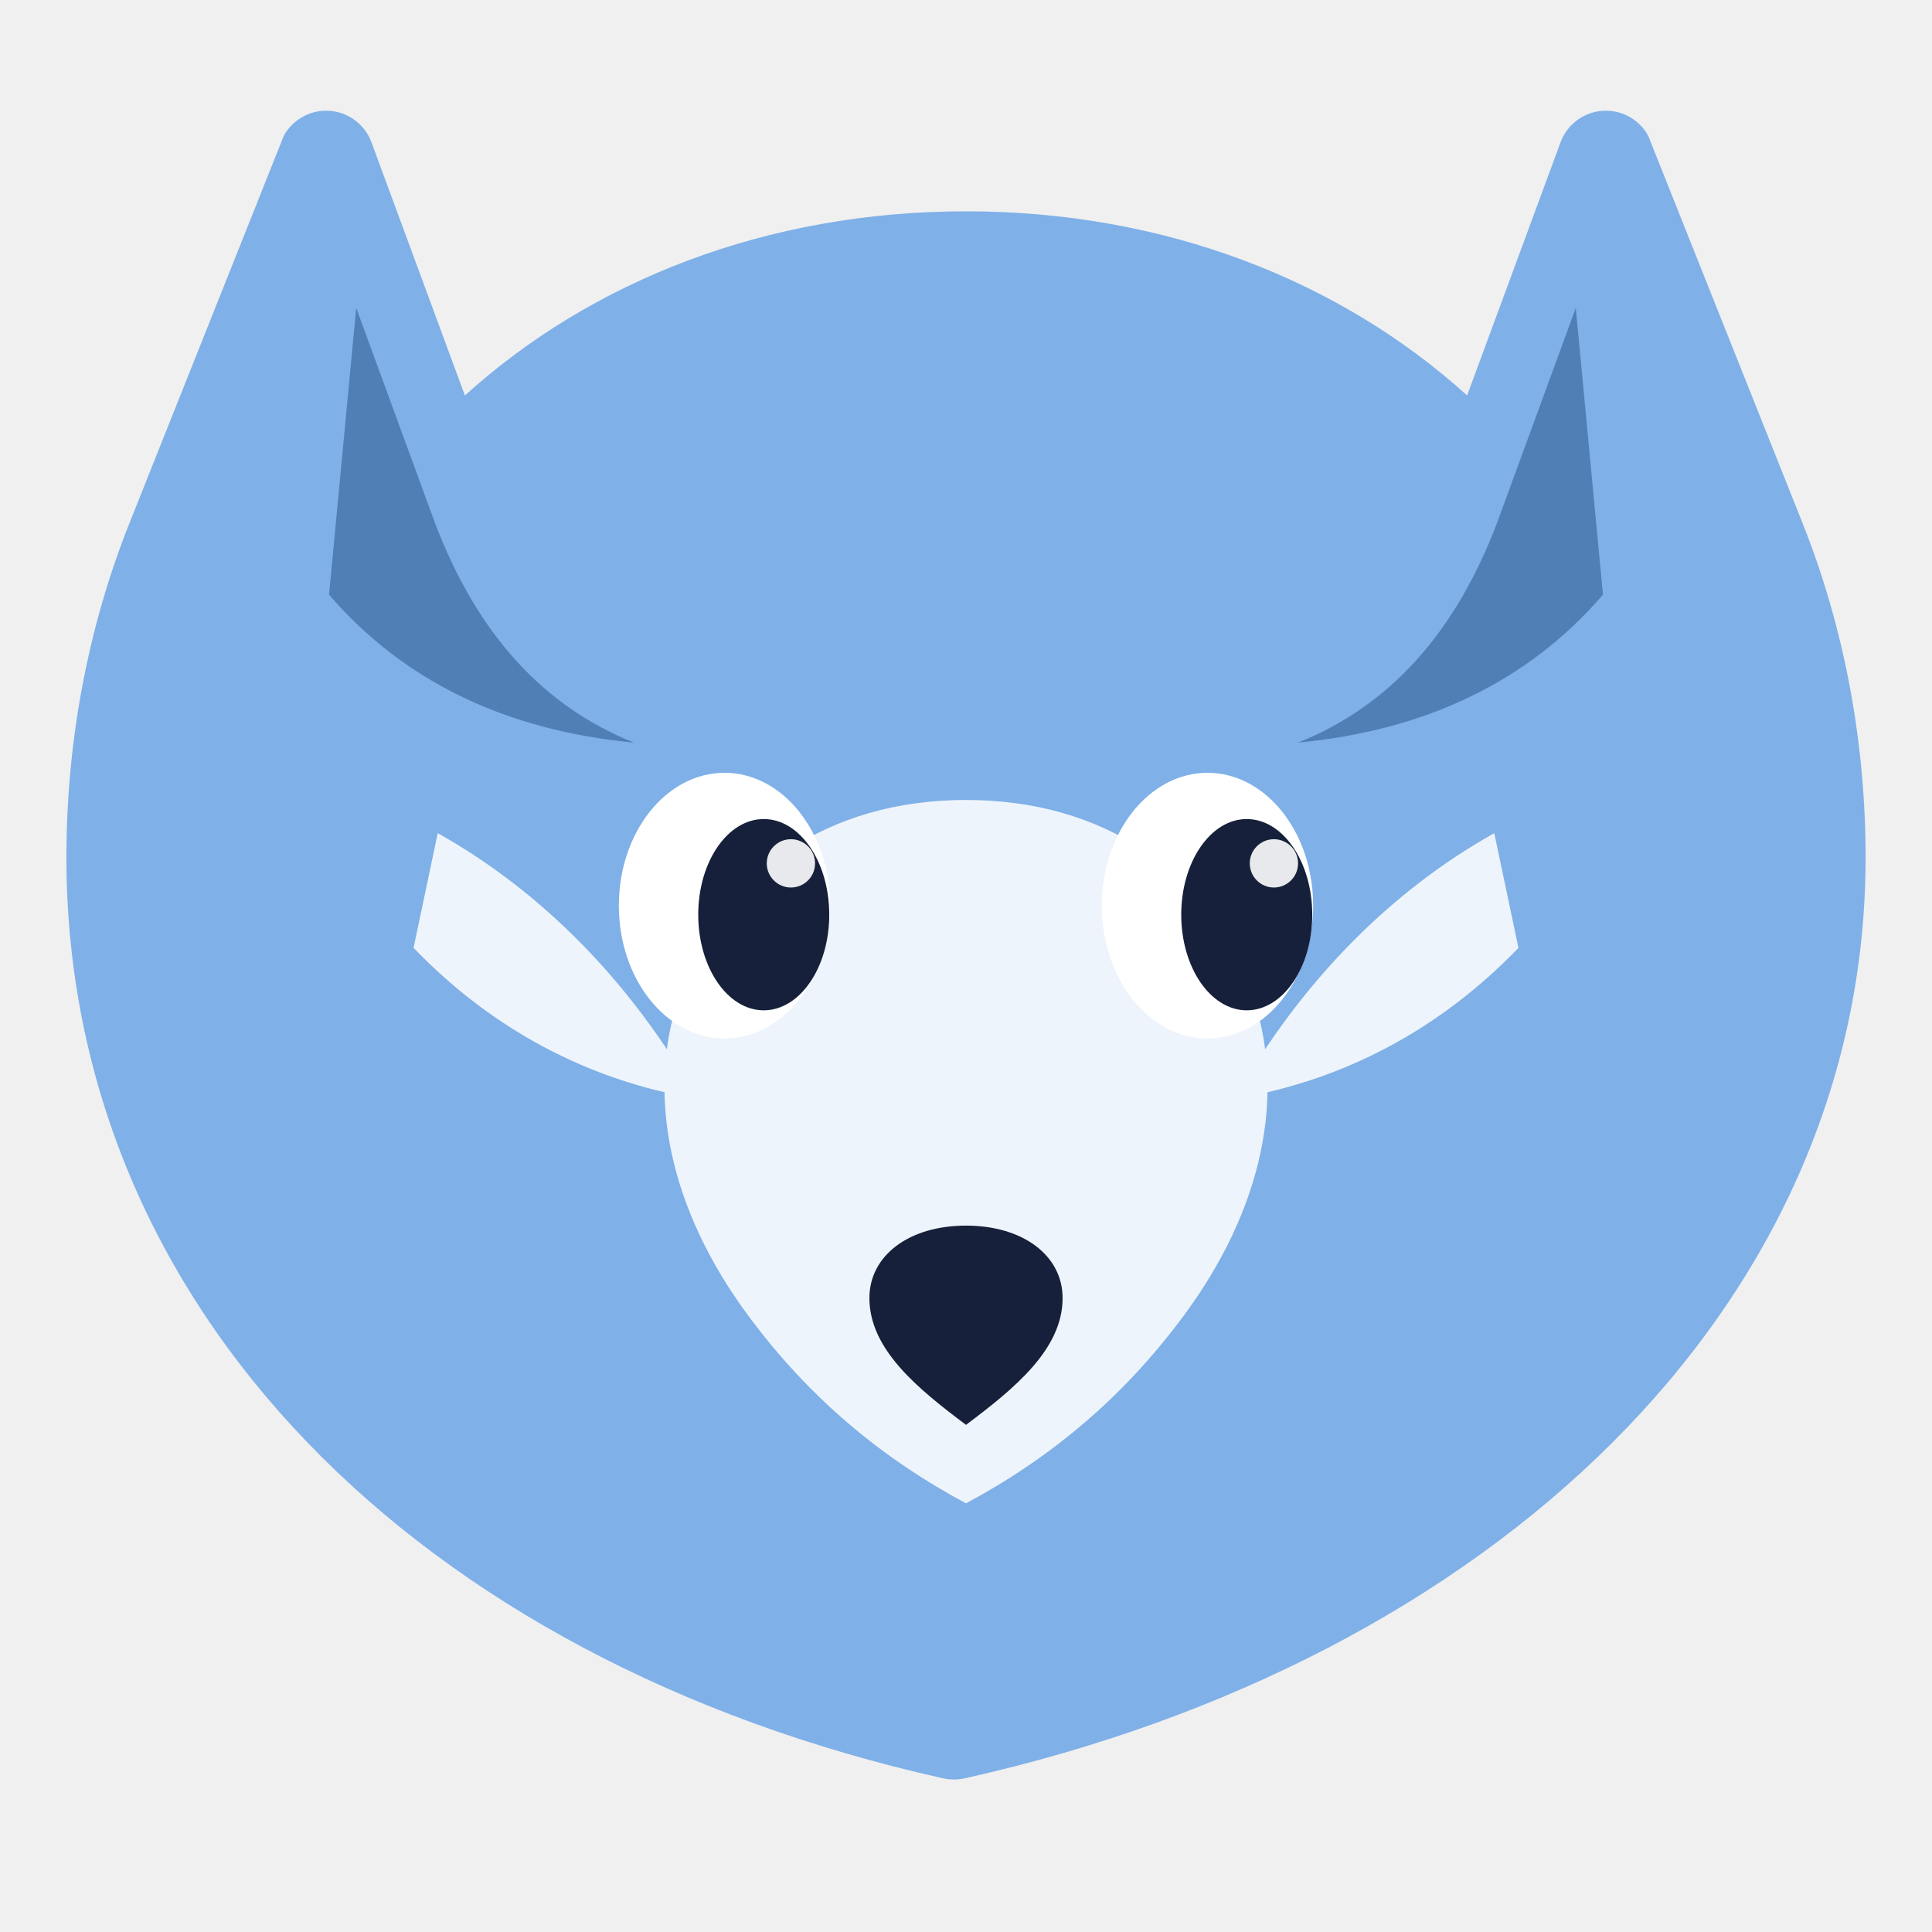
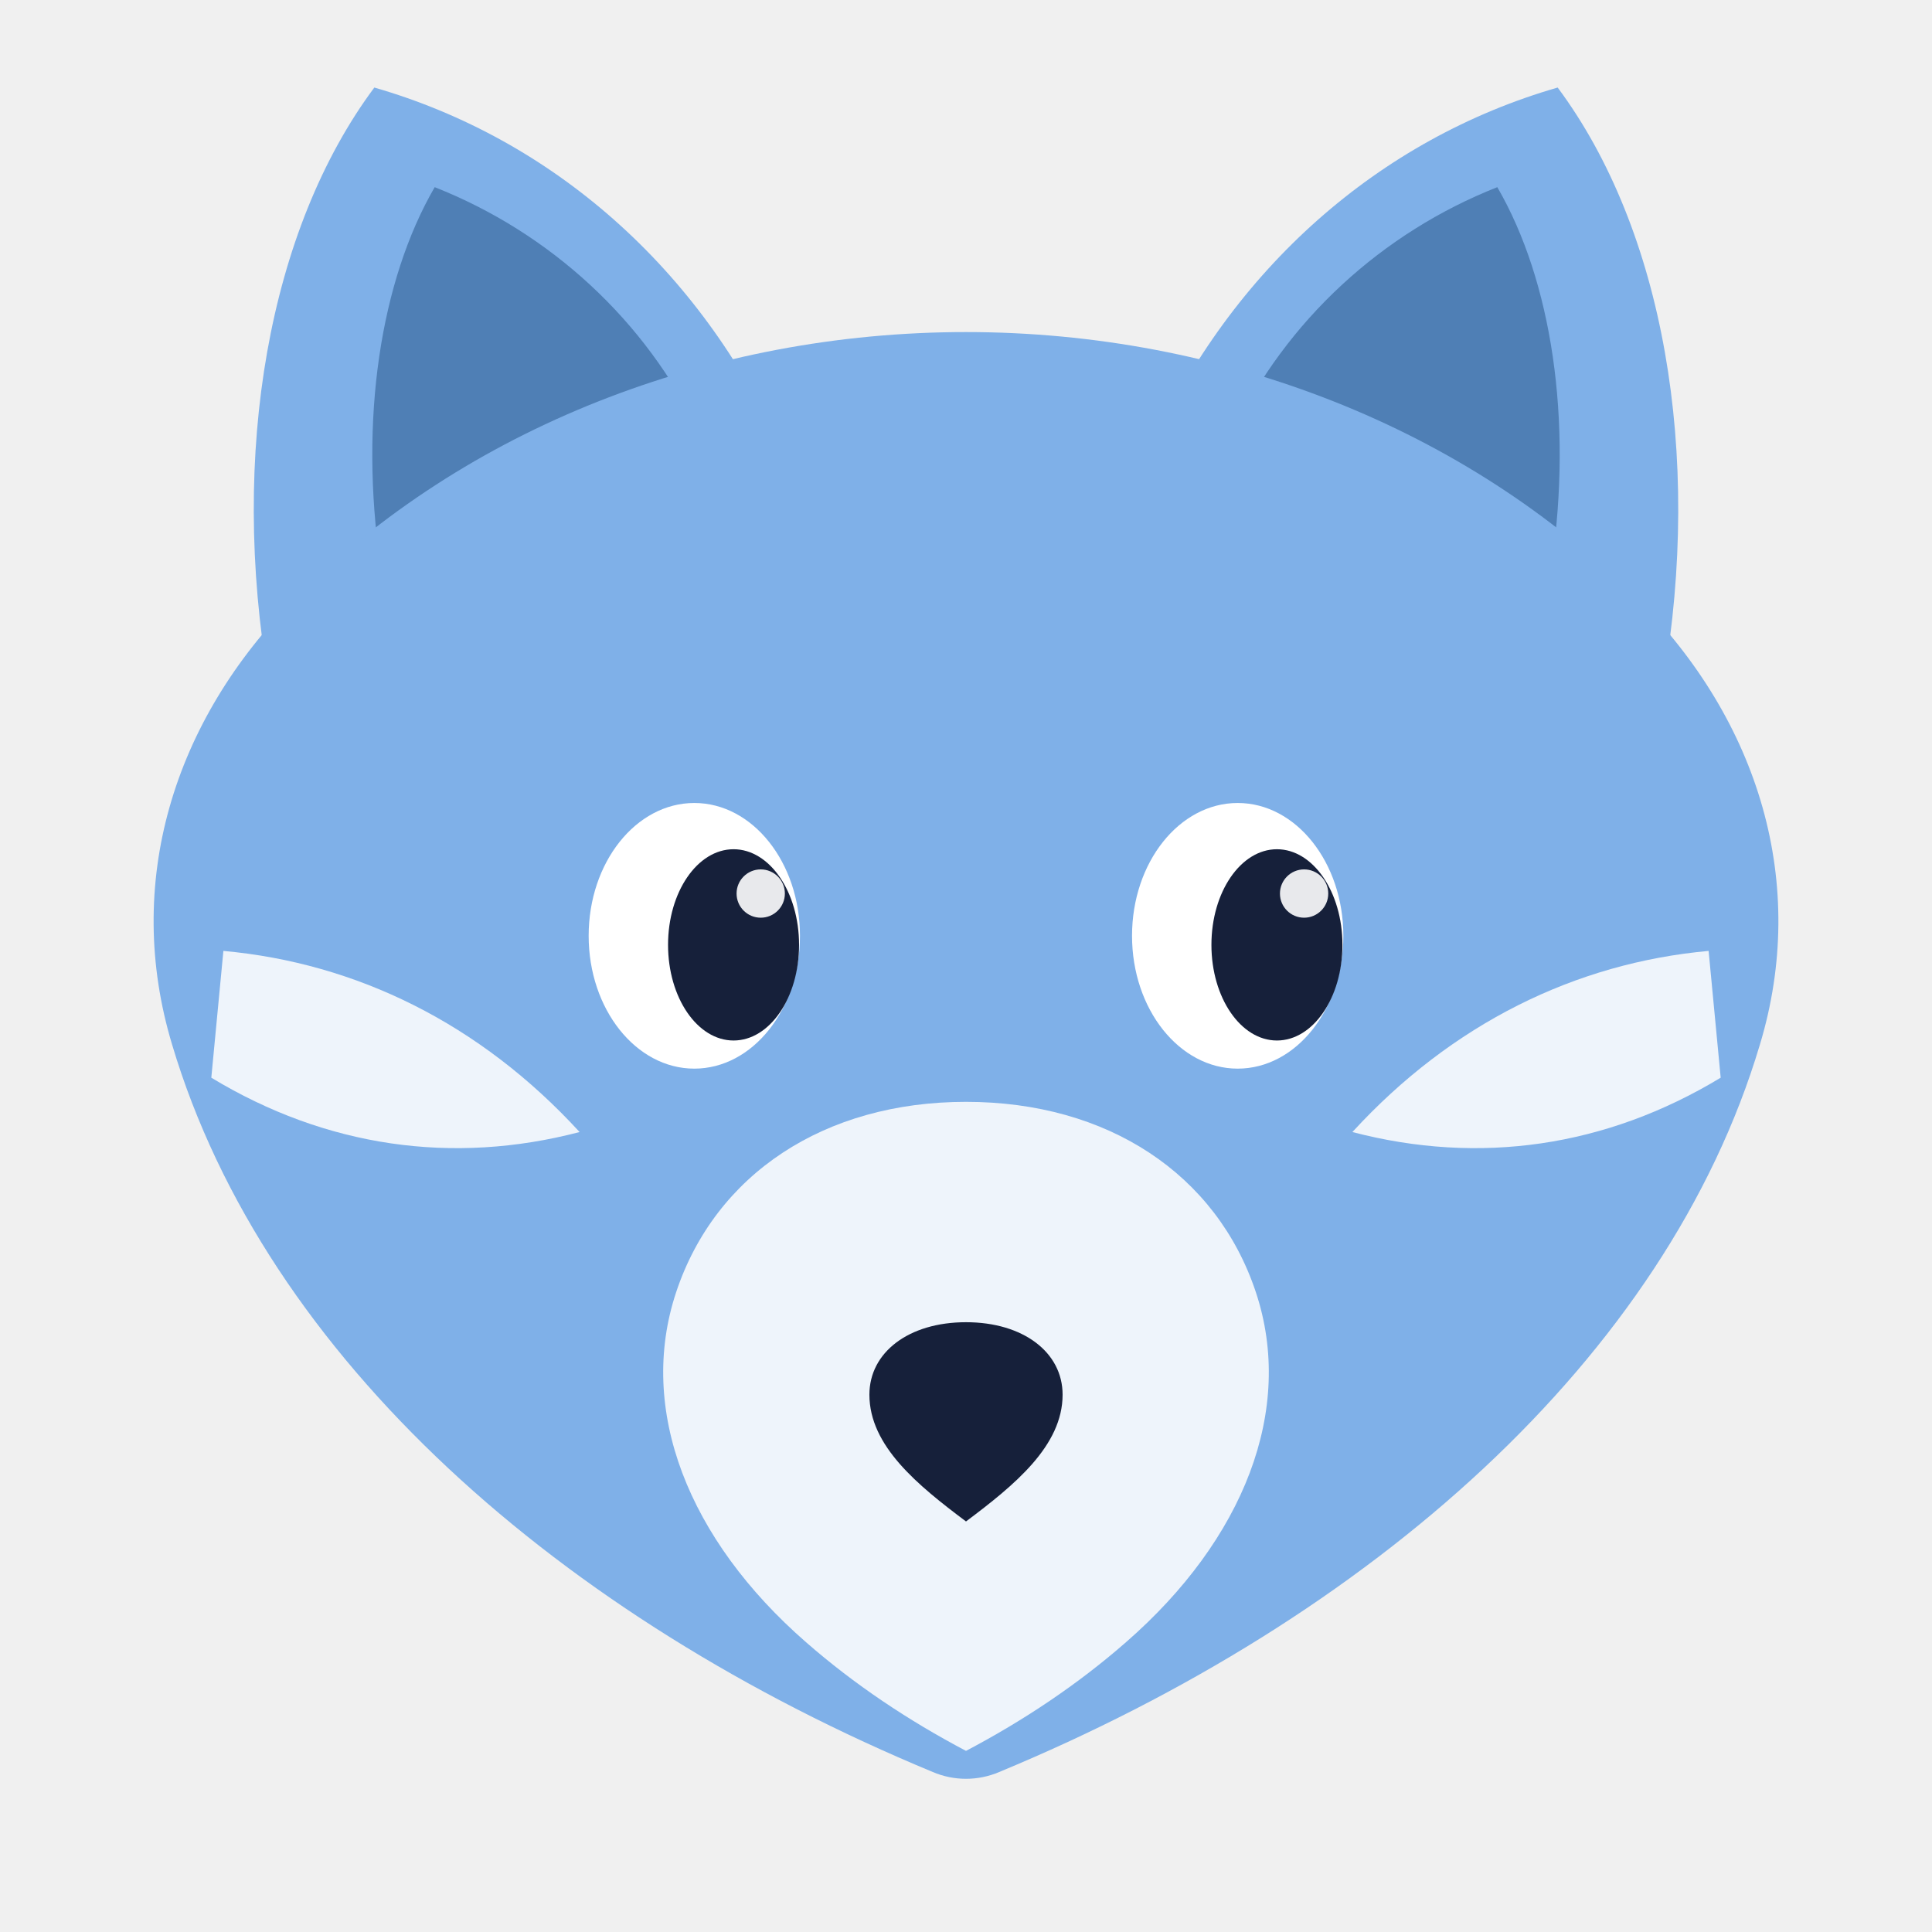
<svg xmlns="http://www.w3.org/2000/svg" viewBox="0 0 64 64" role="img" aria-label="Renard Foox">
-   <path d="M32 7c6.6 0 12.4 2.3 16.6 6.1l3.1-8.4a1.6 1.6 0 0 1 2.9-.2l5.1 12.8c1.4 3.5 2.1 7.3 2.1 11.1 0 14.9-12.4 26.6-29.8 30.5a1.7 1.7 0 0 1-.8 0C13.8 55 2.2 43.3 2.2 28.4c0-3.8.7-7.6 2.1-11.1L9.4 4.5a1.6 1.6 0 0 1 2.9.2l3.1 8.4C19.6 9.3 25.4 7 32 7z" fill="#7fb0e8" />
-   <path d="M11.8 10.2l2.6 7.1c1.4 3.7 3.6 6.1 6.6 7.3-4.2-.4-7.6-2-10.1-4.9z" fill="#4f7fb5" />
-   <path d="M52.2 10.2l-2.6 7.1c-1.4 3.7-3.6 6.1-6.6 7.3 4.2-.4 7.6-2 10.1-4.9z" fill="#4f7fb5" />
-   <path d="M14.5 27.6c3.4 1.9 6.4 4.9 8.6 8.8-3.6-.6-6.8-2.3-9.4-5z" fill="#eef4fb" />
-   <path d="M49.5 27.6c-3.4 1.9-6.4 4.9-8.6 8.8 3.6-.6 6.8-2.3 9.4-5z" fill="#eef4fb" />
-   <path d="M32 26.5c4.6 0 8 2.4 9.4 6.2 1.3 3.5.4 7.4-2.2 10.9-2 2.7-4.4 4.7-7.2 6.2-2.8-1.5-5.2-3.5-7.2-6.2-2.6-3.5-3.5-7.4-2.2-10.9 1.4-3.8 4.8-6.2 9.4-6.2z" fill="#eef4fb" />
-   <ellipse cx="24.0" cy="30.0" rx="3.5" ry="4.4" fill="#ffffff" />
-   <ellipse cx="25.3" cy="30.3" rx="2.17" ry="3.168" fill="#16203a" />
-   <circle cx="26.2" cy="28.6" r="0.8" fill="#ffffff" opacity=".9" />
-   <ellipse cx="40.0" cy="30.0" rx="3.5" ry="4.4" fill="#ffffff" />
-   <ellipse cx="41.3" cy="30.3" rx="2.17" ry="3.168" fill="#16203a" />
-   <circle cx="42.2" cy="28.6" r="0.8" fill="#ffffff" opacity=".9" />
-   <path d="M32 40.6c1.9 0 3.2 1 3.2 2.4 0 1.7-1.6 3-3.2 4.2-1.6-1.2-3.2-2.5-3.2-4.2 0-1.4 1.3-2.4 3.2-2.4z" fill="#16203a" />
+   <path d="M8.9 22.6C7.6 15 8.9 7.6 12.4 2.9C18.3 4.6 23.2 8.9 25.9 14.9C22.4 19.3 17.2 22.2 8.9 22.6Z" fill="#7fb0e8" />
+   <path d="M55.1 22.6C56.4 15 55.1 7.6 51.6 2.9C45.7 4.6 40.8 8.9 38.1 14.9C41.6 19.3 46.8 22.2 55.1 22.6Z" fill="#7fb0e8" />
+   <path d="M12.6 18.7C11.9 13.9 12.6 9.3 14.4 6.2C18.2 7.7 21.4 10.6 23.2 14.4C20.6 17 17.1 18.5 12.6 18.7Z" fill="#4f7fb5" />
+   <path d="M51.4 18.7C52.1 13.9 51.4 9.3 49.6 6.2C45.8 7.7 42.6 10.6 40.8 14.4C43.4 17 46.9 18.5 51.4 18.7Z" fill="#4f7fb5" />
+   <path d="M32 11C40.5 11 48.6 14.2 54.2 19.8C58.3 23.9 59.9 29.3 58.3 34.6C55.2 45 45.4 53.6 33.1 58.7a2.8 2.8 0 0 1-2.2 0C18.6 53.6 8.8 45 5.7 34.6C4.1 29.3 5.7 23.9 9.8 19.8C15.4 14.2 23.5 11 32 11Z" fill="#7fb0e8" />
+   <path d="M7.4 31.5C11.8 31.9 15.9 33.9 19.2 37.5C15 38.6 10.8 38 7 35.7Z" fill="#eef4fb" />
+   <path d="M56.6 31.5C52.2 31.9 48.1 33.9 44.8 37.5C49 38.6 53.2 38 57 35.7Z" fill="#eef4fb" />
+   <path d="M32 36.5C36.7 36.5 40.3 38.9 41.6 42.8C42.9 46.7 41.2 51 37.3 54.4C35.7 55.8 33.9 57 32 58C30.1 57 28.3 55.8 26.7 54.4C22.8 51 21.1 46.7 22.4 42.8C23.7 38.9 27.3 36.5 32 36.5Z" fill="#eef4fb" />
+   <ellipse cx="23.0" cy="31.0" rx="3.5" ry="4.4" fill="#ffffff" />
+   <ellipse cx="24.3" cy="31.3" rx="2.17" ry="3.168" fill="#16203a" />
+   <circle cx="25.2" cy="29.6" r="0.8" fill="#ffffff" opacity=".9" />
+   <ellipse cx="41.0" cy="31.0" rx="3.5" ry="4.4" fill="#ffffff" />
+   <ellipse cx="42.3" cy="31.3" rx="2.17" ry="3.168" fill="#16203a" />
+   <circle cx="43.2" cy="29.6" r="0.8" fill="#ffffff" opacity=".9" />
+   <path d="M32 43.8c1.9 0 3.2 1 3.2 2.4 0 1.7-1.6 3-3.2 4.2-1.6-1.2-3.2-2.5-3.2-4.2 0-1.4 1.3-2.4 3.2-2.4z" fill="#16203a" />
</svg>
